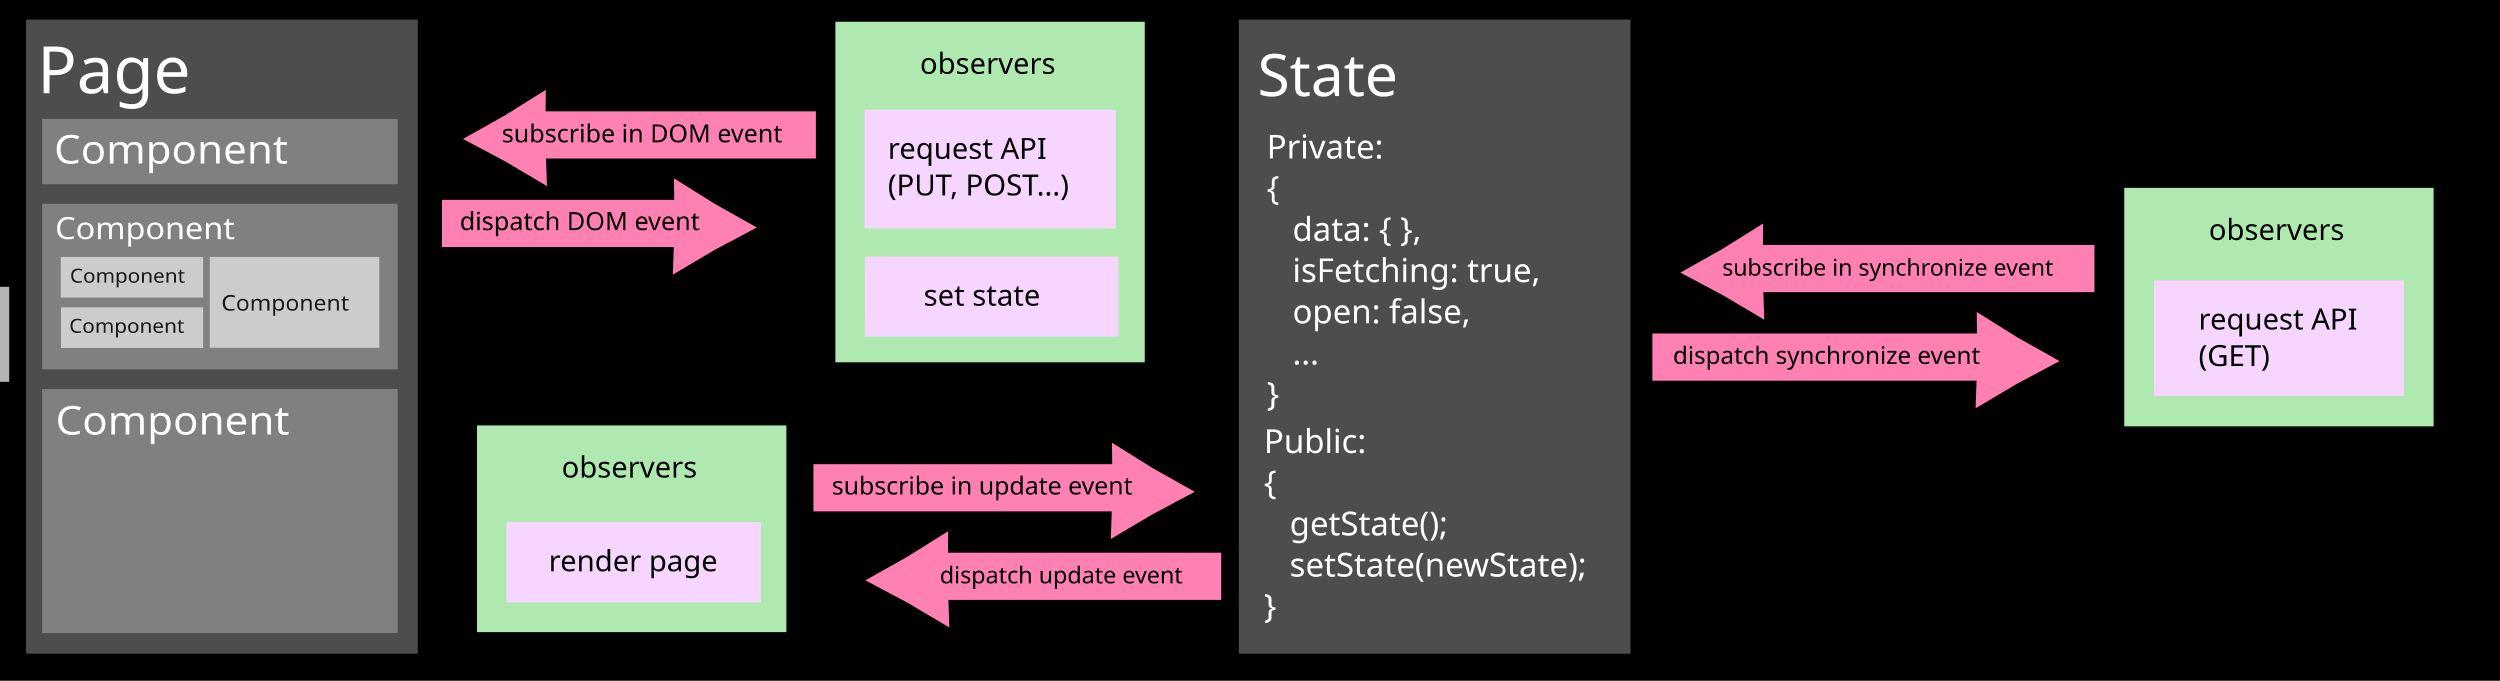
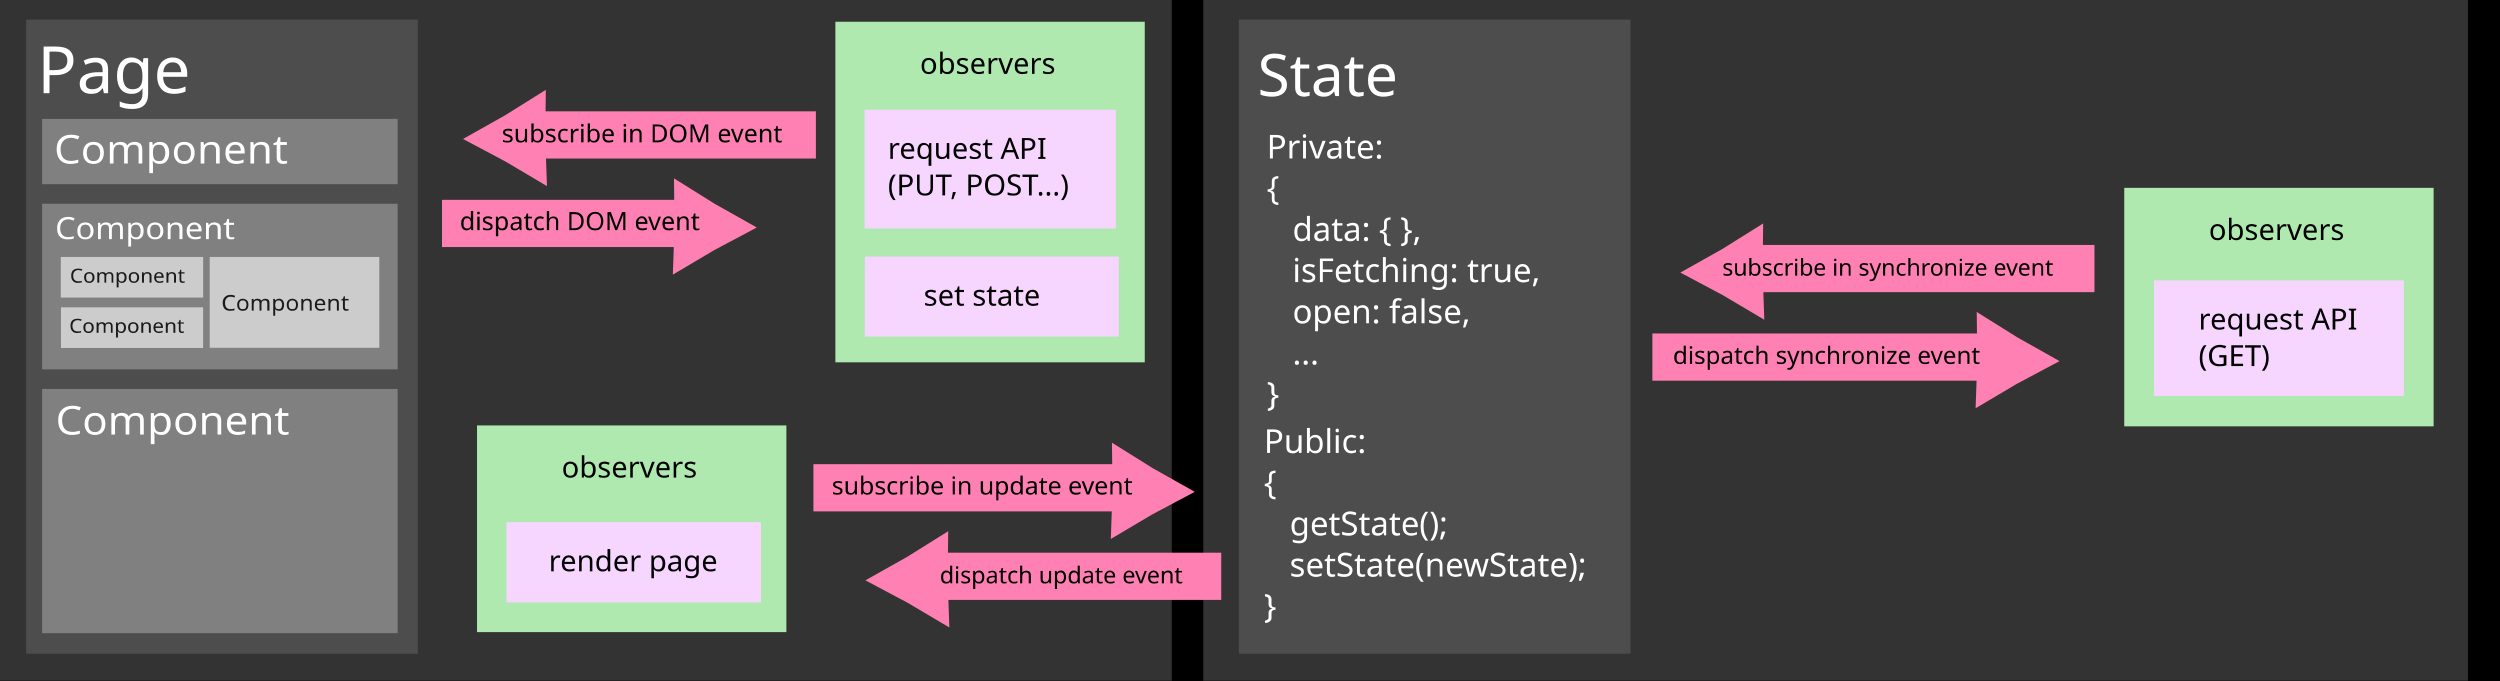
<svg xmlns="http://www.w3.org/2000/svg" width="185.858mm" height="50.607mm" viewBox="0 0 185.858 50.607" version="1.1" id="svg8">
  <defs id="defs2" />
  <g id="layer1" transform="translate(-72.05039,-84.0619)">
-     <rect id="rect3732" width="185.858" height="50.607" x="72.05" y="84.062" style="stroke-width:0.161" />
-     <rect id="rect3713" width="29.116" height="47.14" x="73.991" y="85.518" style="fill:#4d4d4d;stroke-width:0.154" />
-     <text xml:space="preserve" style="font-style:normal;font-weight:normal;font-size:4.853px;line-height:1.25;font-family:sans-serif;letter-spacing:0px;word-spacing:0px;fill:#ffffff;fill-opacity:1;stroke:none;stroke-width:0.121" x="74.823" y="90.994" id="text3737">
-       <tspan id="tspan3735" x="74.823" y="90.994" style="fill:#ffffff;stroke-width:0.121">Page</tspan>
-     </text>
-     <rect id="rect3715-3" width="26.428" height="4.853" x="75.181" y="92.901" style="fill:#808080;stroke-width:0.051" />
-     <rect id="rect3715-3-6" width="26.428" height="12.313" x="75.181" y="99.209" style="fill:#808080;stroke-width:0.081" />
-     <rect id="rect3715-3-6-7" width="10.585" height="3.019" x="76.569" y="103.164" style="fill:#cccccc;stroke-width:0.025" />
-     <rect style="fill:#cccccc;stroke-width:0.041" y="103.164" x="87.64" height="6.753" width="12.611" id="rect3784-5-3" />
-     <rect id="rect3715-3-6-7-5" width="10.571" height="3.019" x="76.581" y="106.911" style="fill:#cccccc;stroke-width:0.025" />
-     <rect id="rect3715-3-6-6" width="26.428" height="18.155" x="75.181" y="112.978" style="fill:#808080;stroke-width:0.098" />
-     <text xml:space="preserve" style="font-style:normal;font-weight:normal;font-size:3.046px;line-height:1.25;font-family:sans-serif;letter-spacing:0px;word-spacing:0px;fill:#ffffff;fill-opacity:1;stroke:none;stroke-width:0.076" x="73.978" y="98.943" id="text3737-2" transform="scale(1.028322,0.972458)">
-       <tspan id="tspan3735-9" x="73.978" y="98.943" style="fill:#ffffff;stroke-width:0.076">Component</tspan>
-     </text>
-     <text xml:space="preserve" style="font-style:normal;font-weight:normal;font-size:2.34px;line-height:1.25;font-family:sans-serif;letter-spacing:0px;word-spacing:0px;fill:#ffffff;fill-opacity:1;stroke:none;stroke-width:0.058" x="74.056" y="104.728" id="text3737-2-1" transform="scale(1.028322,0.972458)">
-       <tspan id="tspan3735-9-2" x="74.056" y="104.728" style="fill:#ffffff;stroke-width:0.058">Component</tspan>
-     </text>
-     <text xml:space="preserve" style="font-style:normal;font-weight:normal;font-size:1.499px;line-height:1.25;font-family:sans-serif;letter-spacing:0px;word-spacing:0px;fill:#1a1a1a;fill-opacity:1;stroke:none;stroke-width:0.037" x="75.121" y="108.057" id="text3737-2-1-7" transform="scale(1.028322,0.972458)">
-       <tspan id="tspan3735-9-2-0" x="75.121" y="108.057" style="fill:#1a1a1a;stroke-width:0.037">Component</tspan>
-     </text>
-     <text xml:space="preserve" style="font-style:normal;font-weight:normal;font-size:1.499px;line-height:1.25;font-family:sans-serif;letter-spacing:0px;word-spacing:0px;fill:#1a1a1a;fill-opacity:1;stroke:none;stroke-width:0.037" x="75.07" y="111.889" id="text3737-2-1-7-9" transform="scale(1.028322,0.972458)">
-       <tspan id="tspan3735-9-2-0-3" x="75.07" y="111.889" style="fill:#1a1a1a;stroke-width:0.037">Component</tspan>
-     </text>
-     <text xml:space="preserve" style="font-style:normal;font-weight:normal;font-size:1.662px;line-height:1.25;font-family:sans-serif;letter-spacing:0px;word-spacing:0px;fill:#1a1a1a;fill-opacity:1;stroke:none;stroke-width:0.042" x="86.07" y="110.187" id="text3737-2-1-7-9-6" transform="scale(1.028322,0.972458)">
-       <tspan id="tspan3735-9-2-0-3-0" x="86.07" y="110.187" style="fill:#1a1a1a;stroke-width:0.042">Component</tspan>
-     </text>
-     <text xml:space="preserve" style="font-style:normal;font-weight:normal;font-size:3.046px;line-height:1.25;font-family:sans-serif;letter-spacing:0px;word-spacing:0px;fill:#ffffff;fill-opacity:1;stroke:none;stroke-width:0.076" x="74.085" y="119.666" id="text3737-2-1-6" transform="scale(1.028322,0.972458)">
-       <tspan id="tspan3735-9-2-2" x="74.085" y="119.666" style="fill:#ffffff;stroke-width:0.076">Component</tspan>
-     </text>
-     <rect style="fill:#4d4d4d;stroke-width:0.154" y="85.518" x="164.15" height="47.14" width="29.116" id="rect3954" />
-     <text xml:space="preserve" style="font-style:normal;font-weight:normal;font-size:2.45px;line-height:1.25;font-family:sans-serif;letter-spacing:0px;word-spacing:0px;fill:#ffffff;fill-opacity:1;stroke:none;stroke-width:0.061" x="166.225" y="95.845" id="text3737-8">
-       <tspan id="tspan3735-7" x="166.225" y="95.845" style="fill:#ffffff;stroke-width:0.061">Private:</tspan>
-       <tspan x="166.225" y="98.907" style="fill:#ffffff;stroke-width:0.061" id="tspan4813">{</tspan>
-       <tspan x="166.225" y="101.969" style="fill:#ffffff;stroke-width:0.061" id="tspan4797">   data: { },</tspan>
-       <tspan x="166.225" y="105.031" style="fill:#ffffff;stroke-width:0.061" id="tspan4805">   isFetching: true,</tspan>
-       <tspan x="166.225" y="108.093" style="fill:#ffffff;stroke-width:0.061" id="tspan4807">   open: false,</tspan>
-       <tspan x="166.225" y="111.155" style="fill:#ffffff;stroke-width:0.061" id="tspan4953">   ...</tspan>
-       <tspan x="166.225" y="114.217" style="fill:#ffffff;stroke-width:0.061" id="tspan4803">}</tspan>
-     </text>
-     <text xml:space="preserve" style="font-style:normal;font-weight:normal;font-size:2.45px;line-height:1.25;font-family:sans-serif;letter-spacing:0px;word-spacing:0px;fill:#ffffff;fill-opacity:1;stroke:none;stroke-width:0.061" x="166.016" y="117.736" id="text3737-8-9">
-       <tspan id="tspan3735-7-2" x="166.016" y="117.736" style="fill:#ffffff;stroke-width:0.061">Public:</tspan>
-       <tspan x="166.016" y="120.798" style="fill:#ffffff;stroke-width:0.061" id="tspan4813-2">{</tspan>
-       <tspan x="166.016" y="123.86" style="fill:#ffffff;stroke-width:0.061" id="tspan4807-7">   getState();</tspan>
-       <tspan x="166.016" y="126.922" style="fill:#ffffff;stroke-width:0.061" id="tspan4908">   setState(newState);</tspan>
-       <tspan x="166.016" y="129.984" style="fill:#ffffff;stroke-width:0.061" id="tspan4803-3">}</tspan>
-     </text>
-     <text xml:space="preserve" style="font-style:normal;font-weight:normal;font-size:4.356px;line-height:1.25;font-family:sans-serif;letter-spacing:0px;word-spacing:0px;fill:#ffffff;fill-opacity:1;stroke:none;stroke-width:0.109" x="165.538" y="91.203" id="text3737-8-6">
-       <tspan x="165.538" y="91.203" style="fill:#ffffff;stroke-width:0.109" id="tspan4803-4">State</tspan>
-     </text>
+     <rect id="rect3732" width="190.08" height="58.423" x="67.929" y="79.101" style="stroke-width:0.175" />
    <rect id="rect3715-3-61-2-6" width="23.408" height="7.068" x="-72.735" y="105.381" style="fill:#b3b3b3;stroke-width:0.058" transform="scale(-1,1)" />
    <path style="fill:#b3b3b3;stroke-width:0.265" id="path3956-0-1" d="m 11.547,184.716 -5.979,-5.182 -6.212,-4.9 7.477,-2.587 7.35,-2.93 -1.498,7.769 z" transform="matrix(-0.5992975,0.7424602,0.7424602,0.5992975,-77.15542,-2.69973)" />
    <text xml:space="preserve" style="font-style:normal;font-weight:normal;font-size:2.205px;line-height:1.25;font-family:sans-serif;letter-spacing:0px;word-spacing:0px;fill:#000000;fill-opacity:1;stroke:none;stroke-width:0.055" x="51.167" y="109.566" id="text3737-23-0">
      <tspan id="tspan3735-75-6" x="51.167" y="109.566" style="fill:#000000;stroke-width:0.055">view app state</tspan>
    </text>
    <rect id="rect3715-3-61-4" width="25.778" height="5.199" x="38.771" y="95.574" style="fill:#b3b3b3;stroke-width:0.052" />
    <path style="fill:#b3b3b3;stroke-width:0.265" id="path3956-5" d="m 11.547,184.716 -5.979,-5.182 -6.212,-4.9 7.477,-2.587 7.35,-2.93 -1.498,7.769 z" transform="matrix(0.3925102,0.4862747,-0.4862747,0.3925102,148.1146,25.19347)" />
    <text xml:space="preserve" style="font-style:normal;font-weight:normal;font-size:2.034px;line-height:1.25;font-family:sans-serif;letter-spacing:0px;word-spacing:0px;fill:#000000;fill-opacity:1;stroke:none;stroke-width:0.051" x="48.004" y="98.748" id="text3737-23-7-0">
      <tspan id="tspan3735-75-8-3" x="48.004" y="98.748" style="fill:#000000;stroke-width:0.051">user event</tspan>
    </text>
    <g id="g5423" transform="matrix(0.7535661,0,0,0.7535661,-14.56263,-30.61329)">
      <path transform="matrix(1.280062,0,0,0.5670144,-14.03555,78.94913)" d="m 67.489,200.318 c -2.209,3.815 -9.499,4.976 -13.89,4.979 -4.475,0.003 -11.833,-1.424 -14.141,-5.275 -2.264,-3.78 0.497,-10.444 2.72,-14.244 2.265,-3.873 6.863,-9.792 11.346,-9.771 4.399,0.02 8.975,5.68 11.162,9.478 2.229,3.871 5.055,10.946 2.804,14.834 z" id="path5344" style="fill:#000000;stroke:#ffffff;stroke-width:1.371;stroke-miterlimit:4;stroke-dasharray:none;stroke-opacity:1" />
      <ellipse ry="10.548" rx="10.7" cy="172.762" cx="56.729" id="path5342" style="fill:#000000;stroke:#f7ffff;stroke-width:0.904;stroke-miterlimit:4;stroke-dasharray:none;stroke-opacity:1" />
    </g>
    <text xml:space="preserve" style="font-style:normal;font-weight:normal;font-size:3.14px;line-height:1.25;font-family:sans-serif;letter-spacing:0px;word-spacing:0px;fill:#ffffff;fill-opacity:1;stroke:none;stroke-width:0.079" x="23.662" y="116.649" id="text3737-2-3" transform="scale(1.028322,0.972458)">
      <tspan id="tspan3735-9-7" x="23.662" y="116.649" style="fill:#ffffff;stroke-width:0.079">User</tspan>
    </text>
-     <rect id="rect3715-3-61-2-3-5" width="21.009" height="3.51" x="-162.841" y="125.151" style="fill:#ff80b2;stroke-width:0.039" transform="scale(-1,1)" />
-     <path style="fill:#ff80b2;stroke-width:0.265" id="path3956-0-6-6" d="m 11.547,184.716 -5.979,-5.182 -6.212,-4.9 7.477,-2.587 7.35,-2.93 -1.498,7.769 z" transform="matrix(-0.2841882,0.3520762,0.3520762,0.2841882,80.87512,74.15186)" />
-     <text xml:space="preserve" style="font-style:normal;font-weight:normal;font-size:1.73px;line-height:1.25;font-family:sans-serif;letter-spacing:0px;word-spacing:0px;fill:#000000;fill-opacity:1;stroke:none;stroke-width:0.043" x="141.919" y="127.431" id="text3737-23-75-2">
-       <tspan x="141.919" y="127.431" style="fill:#000000;stroke-width:0.043" id="tspan131">dispatch update event</tspan>
+     <rect style="fill:#333333;stroke-width:0.114" y="81.982" x="70.802" height="52.687" width="88.361" id="rect106" />
+     <rect transform="translate(-1.125e-6)" id="rect3713" width="29.116" height="47.14" x="73.991" y="85.518" style="fill:#4d4d4d;stroke-width:0.154" />
+     <text transform="translate(-1.125e-6)" xml:space="preserve" style="font-style:normal;font-weight:normal;font-size:4.853px;line-height:1.25;font-family:sans-serif;letter-spacing:0px;word-spacing:0px;fill:#ffffff;fill-opacity:1;stroke:none;stroke-width:0.121" x="74.823" y="90.994" id="text3737">
+       <tspan id="tspan3735" x="74.823" y="90.994" style="fill:#ffffff;stroke-width:0.121">Page</tspan>
    </text>
-     <rect id="rect3715-3-61-2-3-5-9-0-3" width="22.999" height="25.319" x="134.156" y="85.679" style="fill:#afe9af;stroke-width:0.108" />
-     <rect id="rect3715-3-61-2-3-5-9-0" width="18.682" height="8.835" x="136.326" y="92.218" style="fill:#f6d5ff;stroke-width:0.058" />
-     <text xml:space="preserve" style="font-style:normal;font-weight:normal;font-size:2.174px;line-height:1.25;font-family:sans-serif;letter-spacing:0px;word-spacing:0px;fill:#000000;fill-opacity:1;stroke:none;stroke-width:0.054" x="138.053" y="95.872" id="text3737-23-75-2-1-6">
+     <rect transform="translate(-1.125e-6)" id="rect3715-3" width="26.428" height="4.853" x="75.181" y="92.901" style="fill:#808080;stroke-width:0.051" />
+     <rect transform="translate(-1.125e-6)" id="rect3715-3-6" width="26.428" height="12.313" x="75.181" y="99.209" style="fill:#808080;stroke-width:0.081" />
+     <rect transform="translate(-1.125e-6)" id="rect3715-3-6-7" width="10.585" height="3.019" x="76.569" y="103.164" style="fill:#cccccc;stroke-width:0.025" />
+     <rect transform="translate(-1.125e-6)" style="fill:#cccccc;stroke-width:0.041" y="103.164" x="87.64" height="6.753" width="12.611" id="rect3784-5-3" />
+     <rect transform="translate(-1.125e-6)" id="rect3715-3-6-7-5" width="10.571" height="3.019" x="76.581" y="106.911" style="fill:#cccccc;stroke-width:0.025" />
+     <rect transform="translate(-1.125e-6)" id="rect3715-3-6-6" width="26.428" height="18.155" x="75.181" y="112.978" style="fill:#808080;stroke-width:0.098" />
+     <text xml:space="preserve" style="font-style:normal;font-weight:normal;font-size:3.046px;line-height:1.25;font-family:sans-serif;letter-spacing:0px;word-spacing:0px;fill:#ffffff;fill-opacity:1;stroke:none;stroke-width:0.076" x="73.978" y="98.943" id="text3737-2" transform="matrix(1.028322,0,0,0.972458,-1.125e-6,-9.5833332e-7)">
+       <tspan id="tspan3735-9" x="73.978" y="98.943" style="fill:#ffffff;stroke-width:0.076">Component</tspan>
+     </text>
+     <text xml:space="preserve" style="font-style:normal;font-weight:normal;font-size:2.34px;line-height:1.25;font-family:sans-serif;letter-spacing:0px;word-spacing:0px;fill:#ffffff;fill-opacity:1;stroke:none;stroke-width:0.058" x="74.056" y="104.728" id="text3737-2-1" transform="matrix(1.028322,0,0,0.972458,-1.125e-6,-9.5833332e-7)">
+       <tspan id="tspan3735-9-2" x="74.056" y="104.728" style="fill:#ffffff;stroke-width:0.058">Component</tspan>
+     </text>
+     <text xml:space="preserve" style="font-style:normal;font-weight:normal;font-size:1.499px;line-height:1.25;font-family:sans-serif;letter-spacing:0px;word-spacing:0px;fill:#1a1a1a;fill-opacity:1;stroke:none;stroke-width:0.037" x="75.121" y="108.057" id="text3737-2-1-7" transform="matrix(1.028322,0,0,0.972458,-1.125e-6,-9.5833332e-7)">
+       <tspan id="tspan3735-9-2-0" x="75.121" y="108.057" style="fill:#1a1a1a;stroke-width:0.037">Component</tspan>
+     </text>
+     <text xml:space="preserve" style="font-style:normal;font-weight:normal;font-size:1.499px;line-height:1.25;font-family:sans-serif;letter-spacing:0px;word-spacing:0px;fill:#1a1a1a;fill-opacity:1;stroke:none;stroke-width:0.037" x="75.07" y="111.889" id="text3737-2-1-7-9" transform="matrix(1.028322,0,0,0.972458,-1.125e-6,-9.5833332e-7)">
+       <tspan id="tspan3735-9-2-0-3" x="75.07" y="111.889" style="fill:#1a1a1a;stroke-width:0.037">Component</tspan>
+     </text>
+     <text xml:space="preserve" style="font-style:normal;font-weight:normal;font-size:1.662px;line-height:1.25;font-family:sans-serif;letter-spacing:0px;word-spacing:0px;fill:#1a1a1a;fill-opacity:1;stroke:none;stroke-width:0.042" x="86.07" y="110.187" id="text3737-2-1-7-9-6" transform="matrix(1.028322,0,0,0.972458,-1.125e-6,-9.5833332e-7)">
+       <tspan id="tspan3735-9-2-0-3-0" x="86.07" y="110.187" style="fill:#1a1a1a;stroke-width:0.042">Component</tspan>
+     </text>
+     <text xml:space="preserve" style="font-style:normal;font-weight:normal;font-size:3.046px;line-height:1.25;font-family:sans-serif;letter-spacing:0px;word-spacing:0px;fill:#ffffff;fill-opacity:1;stroke:none;stroke-width:0.076" x="74.085" y="119.666" id="text3737-2-1-6" transform="matrix(1.028322,0,0,0.972458,-1.125e-6,-9.5833332e-7)">
+       <tspan id="tspan3735-9-2-2" x="74.085" y="119.666" style="fill:#ffffff;stroke-width:0.076">Component</tspan>
+     </text>
+     <rect transform="translate(-1.125e-6)" id="rect3715-3-61-2-3-5-9-0-3" width="22.999" height="25.319" x="134.156" y="85.679" style="fill:#afe9af;stroke-width:0.108" />
+     <rect transform="translate(-1.125e-6)" id="rect3715-3-61-2-3-5-9-0" width="18.682" height="8.835" x="136.326" y="92.218" style="fill:#f6d5ff;stroke-width:0.058" />
+     <text transform="translate(-1.125e-6)" xml:space="preserve" style="font-style:normal;font-weight:normal;font-size:2.174px;line-height:1.25;font-family:sans-serif;letter-spacing:0px;word-spacing:0px;fill:#000000;fill-opacity:1;stroke:none;stroke-width:0.054" x="138.053" y="95.872" id="text3737-23-75-2-1-6">
      <tspan x="138.053" y="95.872" style="fill:#000000;stroke-width:0.054" id="tspan131-4-1">request API </tspan>
      <tspan x="138.053" y="98.589" style="fill:#000000;stroke-width:0.054" id="tspan102">(PUT, POST...)</tspan>
    </text>
-     <rect id="rect3715-3-61-2-3-5-9-0-0" width="18.876" height="5.949" x="136.346" y="103.135" style="fill:#f6d5ff;stroke-width:0.048" />
-     <text xml:space="preserve" style="font-style:normal;font-weight:normal;font-size:2.174px;line-height:1.25;font-family:sans-serif;letter-spacing:0px;word-spacing:0px;fill:#000000;fill-opacity:1;stroke:none;stroke-width:0.054" x="140.719" y="106.788" id="text3737-23-75-2-1-6-3">
+     <rect transform="translate(-1.125e-6)" id="rect3715-3-61-2-3-5-9-0-0" width="18.876" height="5.949" x="136.346" y="103.135" style="fill:#f6d5ff;stroke-width:0.048" />
+     <text transform="translate(-1.125e-6)" xml:space="preserve" style="font-style:normal;font-weight:normal;font-size:2.174px;line-height:1.25;font-family:sans-serif;letter-spacing:0px;word-spacing:0px;fill:#000000;fill-opacity:1;stroke:none;stroke-width:0.054" x="140.719" y="106.788" id="text3737-23-75-2-1-6-3">
      <tspan x="140.719" y="106.788" style="fill:#000000;stroke-width:0.054" id="tspan131-4-1-2">set state</tspan>
    </text>
-     <text xml:space="preserve" style="font-style:normal;font-weight:normal;font-size:2.174px;line-height:1.25;font-family:sans-serif;letter-spacing:0px;word-spacing:0px;fill:#000000;fill-opacity:1;stroke:none;stroke-width:0.054" x="140.44" y="89.556" id="text3737-23-75-2-1-6-3-6">
+     <text transform="translate(-1.125e-6)" xml:space="preserve" style="font-style:normal;font-weight:normal;font-size:2.174px;line-height:1.25;font-family:sans-serif;letter-spacing:0px;word-spacing:0px;fill:#000000;fill-opacity:1;stroke:none;stroke-width:0.054" x="140.44" y="89.556" id="text3737-23-75-2-1-6-3-6">
      <tspan x="140.44" y="89.556" style="fill:#000000;stroke-width:0.054" id="tspan131-4-1-2-7">observers</tspan>
    </text>
-     <rect id="rect3715-3-61-2-3-5-9-0-3-5" width="22.999" height="15.366" x="107.514" y="115.689" style="fill:#afe9af;stroke-width:0.084" />
-     <text xml:space="preserve" style="font-style:normal;font-weight:normal;font-size:2.174px;line-height:1.25;font-family:sans-serif;letter-spacing:0px;word-spacing:0px;fill:#000000;fill-opacity:1;stroke:none;stroke-width:0.054" x="113.799" y="119.566" id="text3737-23-75-2-1-6-3-6-9">
+     <rect transform="translate(-1.125e-6)" id="rect3715-3-61-2-3-5-9-0-3-5" width="22.999" height="15.366" x="107.514" y="115.689" style="fill:#afe9af;stroke-width:0.084" />
+     <text transform="translate(-1.125e-6)" xml:space="preserve" style="font-style:normal;font-weight:normal;font-size:2.174px;line-height:1.25;font-family:sans-serif;letter-spacing:0px;word-spacing:0px;fill:#000000;fill-opacity:1;stroke:none;stroke-width:0.054" x="113.799" y="119.566" id="text3737-23-75-2-1-6-3-6-9">
      <tspan x="113.799" y="119.566" style="fill:#000000;stroke-width:0.054" id="tspan131-4-1-2-7-3">observers</tspan>
    </text>
-     <rect id="rect3715-3-61-2-3-5-9" width="18.922" height="5.965" x="-128.624" y="122.88" style="fill:#f6d5ff;stroke-width:0.048" transform="scale(-1,1)" />
-     <text xml:space="preserve" style="font-style:normal;font-weight:normal;font-size:2.174px;line-height:1.25;font-family:sans-serif;letter-spacing:0px;word-spacing:0px;fill:#000000;fill-opacity:1;stroke:none;stroke-width:0.054" x="112.839" y="126.534" id="text3737-23-75-2-1">
+     <rect id="rect3715-3-61-2-3-5-9" width="18.922" height="5.965" x="-128.624" y="122.88" style="fill:#f6d5ff;stroke-width:0.048" transform="matrix(-1,0,0,1,-1.125e-6,-9.5833332e-7)" />
+     <text transform="translate(-1.125e-6)" xml:space="preserve" style="font-style:normal;font-weight:normal;font-size:2.174px;line-height:1.25;font-family:sans-serif;letter-spacing:0px;word-spacing:0px;fill:#000000;fill-opacity:1;stroke:none;stroke-width:0.054" x="112.839" y="126.534" id="text3737-23-75-2-1">
      <tspan x="112.839" y="126.534" style="fill:#000000;stroke-width:0.054" id="tspan131-4">render page</tspan>
    </text>
-     <rect id="rect3715-3-61-2-3-5-9-0-3-5-6" width="22.999" height="17.729" x="229.974" y="98.028" style="fill:#afe9af;stroke-width:0.091" />
-     <text xml:space="preserve" style="font-style:normal;font-weight:normal;font-size:2.174px;line-height:1.25;font-family:sans-serif;letter-spacing:0px;word-spacing:0px;fill:#000000;fill-opacity:1;stroke:none;stroke-width:0.054" x="236.258" y="101.905" id="text3737-23-75-2-1-6-3-6-9-0">
+     <rect transform="translate(-1.125e-6)" id="rect3715-3-61-2-3-5-7" width="22.634" height="3.51" x="132.523" y="118.57" style="fill:#ff80b2;stroke-width:0.04" />
+     <path style="fill:#ff80b2;stroke-width:0.265" id="path3956-0-6-6-9" d="m 11.547,184.716 -5.979,-5.182 -6.212,-4.9 7.477,-2.587 7.35,-2.93 -1.498,7.769 z" transform="matrix(0.2841882,0.3520762,-0.3520762,0.2841882,216.3841,67.57068)" />
+     <text transform="translate(-1.125e-6)" xml:space="preserve" style="font-style:normal;font-weight:normal;font-size:1.847px;line-height:1.25;font-family:sans-serif;letter-spacing:0px;word-spacing:0px;fill:#000000;fill-opacity:1;stroke:none;stroke-width:0.046" x="133.89" y="120.826" id="text3737-23-75-2-2">
+       <tspan x="133.89" y="120.826" style="fill:#000000;stroke-width:0.046" id="tspan131-0">subscribe in update event</tspan>
+     </text>
+     <rect transform="translate(-1.125e-6)" id="rect3715-3-61-2-3-5-97" width="18.941" height="3.51" x="104.91" y="98.919" style="fill:#ff80b2;stroke-width:0.037" />
+     <path style="fill:#ff80b2;stroke-width:0.265" id="path3956-0-6-6-36" d="m 11.547,184.716 -5.979,-5.182 -6.212,-4.9 7.477,-2.587 7.35,-2.93 -1.498,7.769 z" transform="matrix(0.2841882,0.3520762,-0.3520762,0.2841882,183.8242,47.91968)" />
+     <text transform="translate(-1.125e-6)" xml:space="preserve" style="font-style:normal;font-weight:normal;font-size:1.876px;line-height:1.25;font-family:sans-serif;letter-spacing:0px;word-spacing:0px;fill:#000000;fill-opacity:1;stroke:none;stroke-width:0.047" x="106.228" y="101.169" id="text3737-23-75-2-12">
+       <tspan x="106.228" y="101.169" style="fill:#000000;stroke-width:0.047" id="tspan131-9">dispatch DOM event</tspan>
+     </text>
+     <rect id="rect3715-3-61-2-3-5-7-3" width="20.714" height="3.51" x="-132.706" y="92.338" style="fill:#ff80b2;stroke-width:0.038" transform="matrix(-1,0,0,1,-1.125e-6,-9.5833332e-7)" />
+     <path style="fill:#ff80b2;stroke-width:0.265" id="path3956-0-6-6-9-1" d="m 11.547,184.716 -5.979,-5.182 -6.212,-4.9 7.477,-2.587 7.35,-2.93 -1.498,7.769 z" transform="matrix(-0.2841882,0.3520762,0.3520762,0.2841882,50.96101,41.33849)" />
+     <text transform="translate(-1.125e-6)" xml:space="preserve" style="font-style:normal;font-weight:normal;font-size:1.864px;line-height:1.25;font-family:sans-serif;letter-spacing:0px;word-spacing:0px;fill:#000000;fill-opacity:1;stroke:none;stroke-width:0.047" x="109.354" y="94.647" id="text3737-23-75-2-2-9">
+       <tspan x="109.354" y="94.647" style="fill:#000000;stroke-width:0.047" id="tspan131-0-4">subscribe in DOM event</tspan>
+     </text>
+     <rect id="rect193" width="94.021" height="52.687" x="161.504" y="81.982" style="fill:#333333;stroke-width:0.117" />
+     <rect transform="translate(-1.125e-6)" style="fill:#4d4d4d;stroke-width:0.154" y="85.518" x="164.15" height="47.14" width="29.116" id="rect3954" />
+     <text transform="translate(-1.125e-6)" xml:space="preserve" style="font-style:normal;font-weight:normal;font-size:2.45px;line-height:1.25;font-family:sans-serif;letter-spacing:0px;word-spacing:0px;fill:#ffffff;fill-opacity:1;stroke:none;stroke-width:0.061" x="166.225" y="95.845" id="text3737-8">
+       <tspan id="tspan3735-7" x="166.225" y="95.845" style="fill:#ffffff;stroke-width:0.061">Private:</tspan>
+       <tspan x="166.225" y="98.907" style="fill:#ffffff;stroke-width:0.061" id="tspan4813">{</tspan>
+       <tspan x="166.225" y="101.969" style="fill:#ffffff;stroke-width:0.061" id="tspan4797">   data: { },</tspan>
+       <tspan x="166.225" y="105.031" style="fill:#ffffff;stroke-width:0.061" id="tspan4805">   isFetching: true,</tspan>
+       <tspan x="166.225" y="108.093" style="fill:#ffffff;stroke-width:0.061" id="tspan4807">   open: false,</tspan>
+       <tspan x="166.225" y="111.155" style="fill:#ffffff;stroke-width:0.061" id="tspan4953">   ...</tspan>
+       <tspan x="166.225" y="114.217" style="fill:#ffffff;stroke-width:0.061" id="tspan4803">}</tspan>
+     </text>
+     <text transform="translate(-1.125e-6)" xml:space="preserve" style="font-style:normal;font-weight:normal;font-size:2.45px;line-height:1.25;font-family:sans-serif;letter-spacing:0px;word-spacing:0px;fill:#ffffff;fill-opacity:1;stroke:none;stroke-width:0.061" x="166.016" y="117.736" id="text3737-8-9">
+       <tspan id="tspan3735-7-2" x="166.016" y="117.736" style="fill:#ffffff;stroke-width:0.061">Public:</tspan>
+       <tspan x="166.016" y="120.798" style="fill:#ffffff;stroke-width:0.061" id="tspan4813-2">{</tspan>
+       <tspan x="166.016" y="123.86" style="fill:#ffffff;stroke-width:0.061" id="tspan4807-7">   getState();</tspan>
+       <tspan x="166.016" y="126.922" style="fill:#ffffff;stroke-width:0.061" id="tspan4908">   setState(newState);</tspan>
+       <tspan x="166.016" y="129.984" style="fill:#ffffff;stroke-width:0.061" id="tspan4803-3">}</tspan>
+     </text>
+     <text transform="translate(-1.125e-6)" xml:space="preserve" style="font-style:normal;font-weight:normal;font-size:4.356px;line-height:1.25;font-family:sans-serif;letter-spacing:0px;word-spacing:0px;fill:#ffffff;fill-opacity:1;stroke:none;stroke-width:0.109" x="165.538" y="91.203" id="text3737-8-6">
+       <tspan x="165.538" y="91.203" style="fill:#ffffff;stroke-width:0.109" id="tspan4803-4">State</tspan>
+     </text>
+     <rect transform="translate(-1.125e-6)" id="rect3715-3-61-2-3-5-9-0-3-5-6" width="22.999" height="17.729" x="229.974" y="98.028" style="fill:#afe9af;stroke-width:0.091" />
+     <text transform="translate(-1.125e-6)" xml:space="preserve" style="font-style:normal;font-weight:normal;font-size:2.174px;line-height:1.25;font-family:sans-serif;letter-spacing:0px;word-spacing:0px;fill:#000000;fill-opacity:1;stroke:none;stroke-width:0.054" x="236.258" y="101.905" id="text3737-23-75-2-1-6-3-6-9-0">
      <tspan x="236.258" y="101.905" style="fill:#000000;stroke-width:0.054" id="tspan131-4-1-2-7-3-6">observers</tspan>
    </text>
-     <rect id="rect3715-3-61-2-3-5-9-0-06" width="18.58" height="8.595" x="232.183" y="104.905" style="fill:#f6d5ff;stroke-width:0.057" />
-     <text xml:space="preserve" style="font-style:normal;font-weight:normal;font-size:2.174px;line-height:1.25;font-family:sans-serif;letter-spacing:0px;word-spacing:0px;fill:#000000;fill-opacity:1;stroke:none;stroke-width:0.054" x="235.498" y="108.558" id="text3737-23-75-2-1-6-5">
+     <rect transform="translate(-1.125e-6)" id="rect3715-3-61-2-3-5-9-0-06" width="18.58" height="8.595" x="232.183" y="104.905" style="fill:#f6d5ff;stroke-width:0.057" />
+     <text transform="translate(-1.125e-6)" xml:space="preserve" style="font-style:normal;font-weight:normal;font-size:2.174px;line-height:1.25;font-family:sans-serif;letter-spacing:0px;word-spacing:0px;fill:#000000;fill-opacity:1;stroke:none;stroke-width:0.054" x="235.498" y="108.558" id="text3737-23-75-2-1-6-5">
      <tspan x="235.498" y="108.558" style="fill:#000000;stroke-width:0.054" id="tspan131-4-1-5">request API</tspan>
      <tspan x="235.498" y="111.276" style="fill:#000000;stroke-width:0.054" id="tspan104">(GET)</tspan>
    </text>
-     <rect id="rect3715-3-61-2-3-5-7" width="22.634" height="3.51" x="132.523" y="118.57" style="fill:#ff80b2;stroke-width:0.04" />
-     <path style="fill:#ff80b2;stroke-width:0.265" id="path3956-0-6-6-9" d="m 11.547,184.716 -5.979,-5.182 -6.212,-4.9 7.477,-2.587 7.35,-2.93 -1.498,7.769 z" transform="matrix(0.2841882,0.3520762,-0.3520762,0.2841882,216.3841,67.57068)" />
-     <text xml:space="preserve" style="font-style:normal;font-weight:normal;font-size:1.847px;line-height:1.25;font-family:sans-serif;letter-spacing:0px;word-spacing:0px;fill:#000000;fill-opacity:1;stroke:none;stroke-width:0.046" x="133.89" y="120.826" id="text3737-23-75-2-2">
-       <tspan x="133.89" y="120.826" style="fill:#000000;stroke-width:0.046" id="tspan131-0">subscribe in update event</tspan>
-     </text>
-     <rect id="rect3715-3-61-2-3-5-2" width="25.145" height="3.51" x="194.893" y="108.853" style="fill:#ff80b2;stroke-width:0.042" />
+     <rect transform="translate(-1.125e-6)" id="rect3715-3-61-2-3-5-2" width="25.145" height="3.51" x="194.893" y="108.853" style="fill:#ff80b2;stroke-width:0.042" />
    <path style="fill:#ff80b2;stroke-width:0.265" id="path3956-0-6-6-3" d="m 11.547,184.716 -5.979,-5.182 -6.212,-4.9 7.477,-2.587 7.35,-2.93 -1.498,7.769 z" transform="matrix(0.2841882,0.3520762,-0.3520762,0.2841882,280.6748,57.85406)" />
-     <text xml:space="preserve" style="font-style:normal;font-weight:normal;font-size:1.796px;line-height:1.25;font-family:sans-serif;letter-spacing:0px;word-spacing:0px;fill:#000000;fill-opacity:1;stroke:none;stroke-width:0.045" x="196.426" y="111.12" id="text3737-23-75-2-7">
+     <text transform="translate(-1.125e-6)" xml:space="preserve" style="font-style:normal;font-weight:normal;font-size:1.796px;line-height:1.25;font-family:sans-serif;letter-spacing:0px;word-spacing:0px;fill:#000000;fill-opacity:1;stroke:none;stroke-width:0.045" x="196.426" y="111.12" id="text3737-23-75-2-7">
      <tspan x="196.426" y="111.12" style="fill:#000000;stroke-width:0.045" id="tspan131-5">dispatch synchronize event</tspan>
    </text>
-     <rect id="rect3715-3-61-2-3-5-7-9" width="26.326" height="3.51" x="-227.76" y="102.272" style="fill:#ff80b2;stroke-width:0.043" transform="scale(-1,1)" />
+     <rect id="rect3715-3-61-2-3-5-7-9" width="26.326" height="3.51" x="-227.76" y="102.272" style="fill:#ff80b2;stroke-width:0.043" transform="matrix(-1,0,0,1,-1.125e-6,-9.5833332e-7)" />
    <path style="fill:#ff80b2;stroke-width:0.265" id="path3956-0-6-6-9-2" d="m 11.547,184.716 -5.979,-5.182 -6.212,-4.9 7.477,-2.587 7.35,-2.93 -1.498,7.769 z" transform="matrix(-0.2841882,0.3520762,0.3520762,0.2841882,141.4616,51.27288)" />
-     <text xml:space="preserve" style="font-style:normal;font-weight:normal;font-size:1.711px;line-height:1.25;font-family:sans-serif;letter-spacing:0px;word-spacing:0px;fill:#000000;fill-opacity:1;stroke:none;stroke-width:0.043" x="200.086" y="104.556" id="text3737-23-75-2-2-2">
+     <text transform="translate(-1.125e-6)" xml:space="preserve" style="font-style:normal;font-weight:normal;font-size:1.711px;line-height:1.25;font-family:sans-serif;letter-spacing:0px;word-spacing:0px;fill:#000000;fill-opacity:1;stroke:none;stroke-width:0.043" x="200.086" y="104.556" id="text3737-23-75-2-2-2">
      <tspan x="200.086" y="104.556" style="fill:#000000;stroke-width:0.043" id="tspan131-0-8">subscribe in synchronize event</tspan>
    </text>
-     <rect id="rect3715-3-61-2-3-5-97" width="18.941" height="3.51" x="104.91" y="98.919" style="fill:#ff80b2;stroke-width:0.037" />
-     <path style="fill:#ff80b2;stroke-width:0.265" id="path3956-0-6-6-36" d="m 11.547,184.716 -5.979,-5.182 -6.212,-4.9 7.477,-2.587 7.35,-2.93 -1.498,7.769 z" transform="matrix(0.2841882,0.3520762,-0.3520762,0.2841882,183.8242,47.91968)" />
-     <text xml:space="preserve" style="font-style:normal;font-weight:normal;font-size:1.876px;line-height:1.25;font-family:sans-serif;letter-spacing:0px;word-spacing:0px;fill:#000000;fill-opacity:1;stroke:none;stroke-width:0.047" x="106.228" y="101.169" id="text3737-23-75-2-12">
-       <tspan x="106.228" y="101.169" style="fill:#000000;stroke-width:0.047" id="tspan131-9">dispatch DOM event</tspan>
-     </text>
-     <rect id="rect3715-3-61-2-3-5-7-3" width="20.714" height="3.51" x="-132.706" y="92.338" style="fill:#ff80b2;stroke-width:0.038" transform="scale(-1,1)" />
-     <path style="fill:#ff80b2;stroke-width:0.265" id="path3956-0-6-6-9-1" d="m 11.547,184.716 -5.979,-5.182 -6.212,-4.9 7.477,-2.587 7.35,-2.93 -1.498,7.769 z" transform="matrix(-0.2841882,0.3520762,0.3520762,0.2841882,50.96101,41.33849)" />
-     <text xml:space="preserve" style="font-style:normal;font-weight:normal;font-size:1.864px;line-height:1.25;font-family:sans-serif;letter-spacing:0px;word-spacing:0px;fill:#000000;fill-opacity:1;stroke:none;stroke-width:0.047" x="109.354" y="94.647" id="text3737-23-75-2-2-9">
-       <tspan x="109.354" y="94.647" style="fill:#000000;stroke-width:0.047" id="tspan131-0-4">subscribe in DOM event</tspan>
+     <rect id="rect3715-3-61-2-3-5" width="21.009" height="3.51" x="-162.841" y="125.151" style="fill:#ff80b2;stroke-width:0.039" transform="matrix(-1,0,0,1,-1.125e-6,-9.5833332e-7)" />
+     <path style="fill:#ff80b2;stroke-width:0.265" id="path3956-0-6-6" d="m 11.547,184.716 -5.979,-5.182 -6.212,-4.9 7.477,-2.587 7.35,-2.93 -1.498,7.769 z" transform="matrix(-0.2841882,0.3520762,0.3520762,0.2841882,80.87512,74.15186)" />
+     <text transform="translate(-1.125e-6)" xml:space="preserve" style="font-style:normal;font-weight:normal;font-size:1.73px;line-height:1.25;font-family:sans-serif;letter-spacing:0px;word-spacing:0px;fill:#000000;fill-opacity:1;stroke:none;stroke-width:0.043" x="141.919" y="127.431" id="text3737-23-75-2">
+       <tspan x="141.919" y="127.431" style="fill:#000000;stroke-width:0.043" id="tspan131">dispatch update event</tspan>
    </text>
  </g>
</svg>
